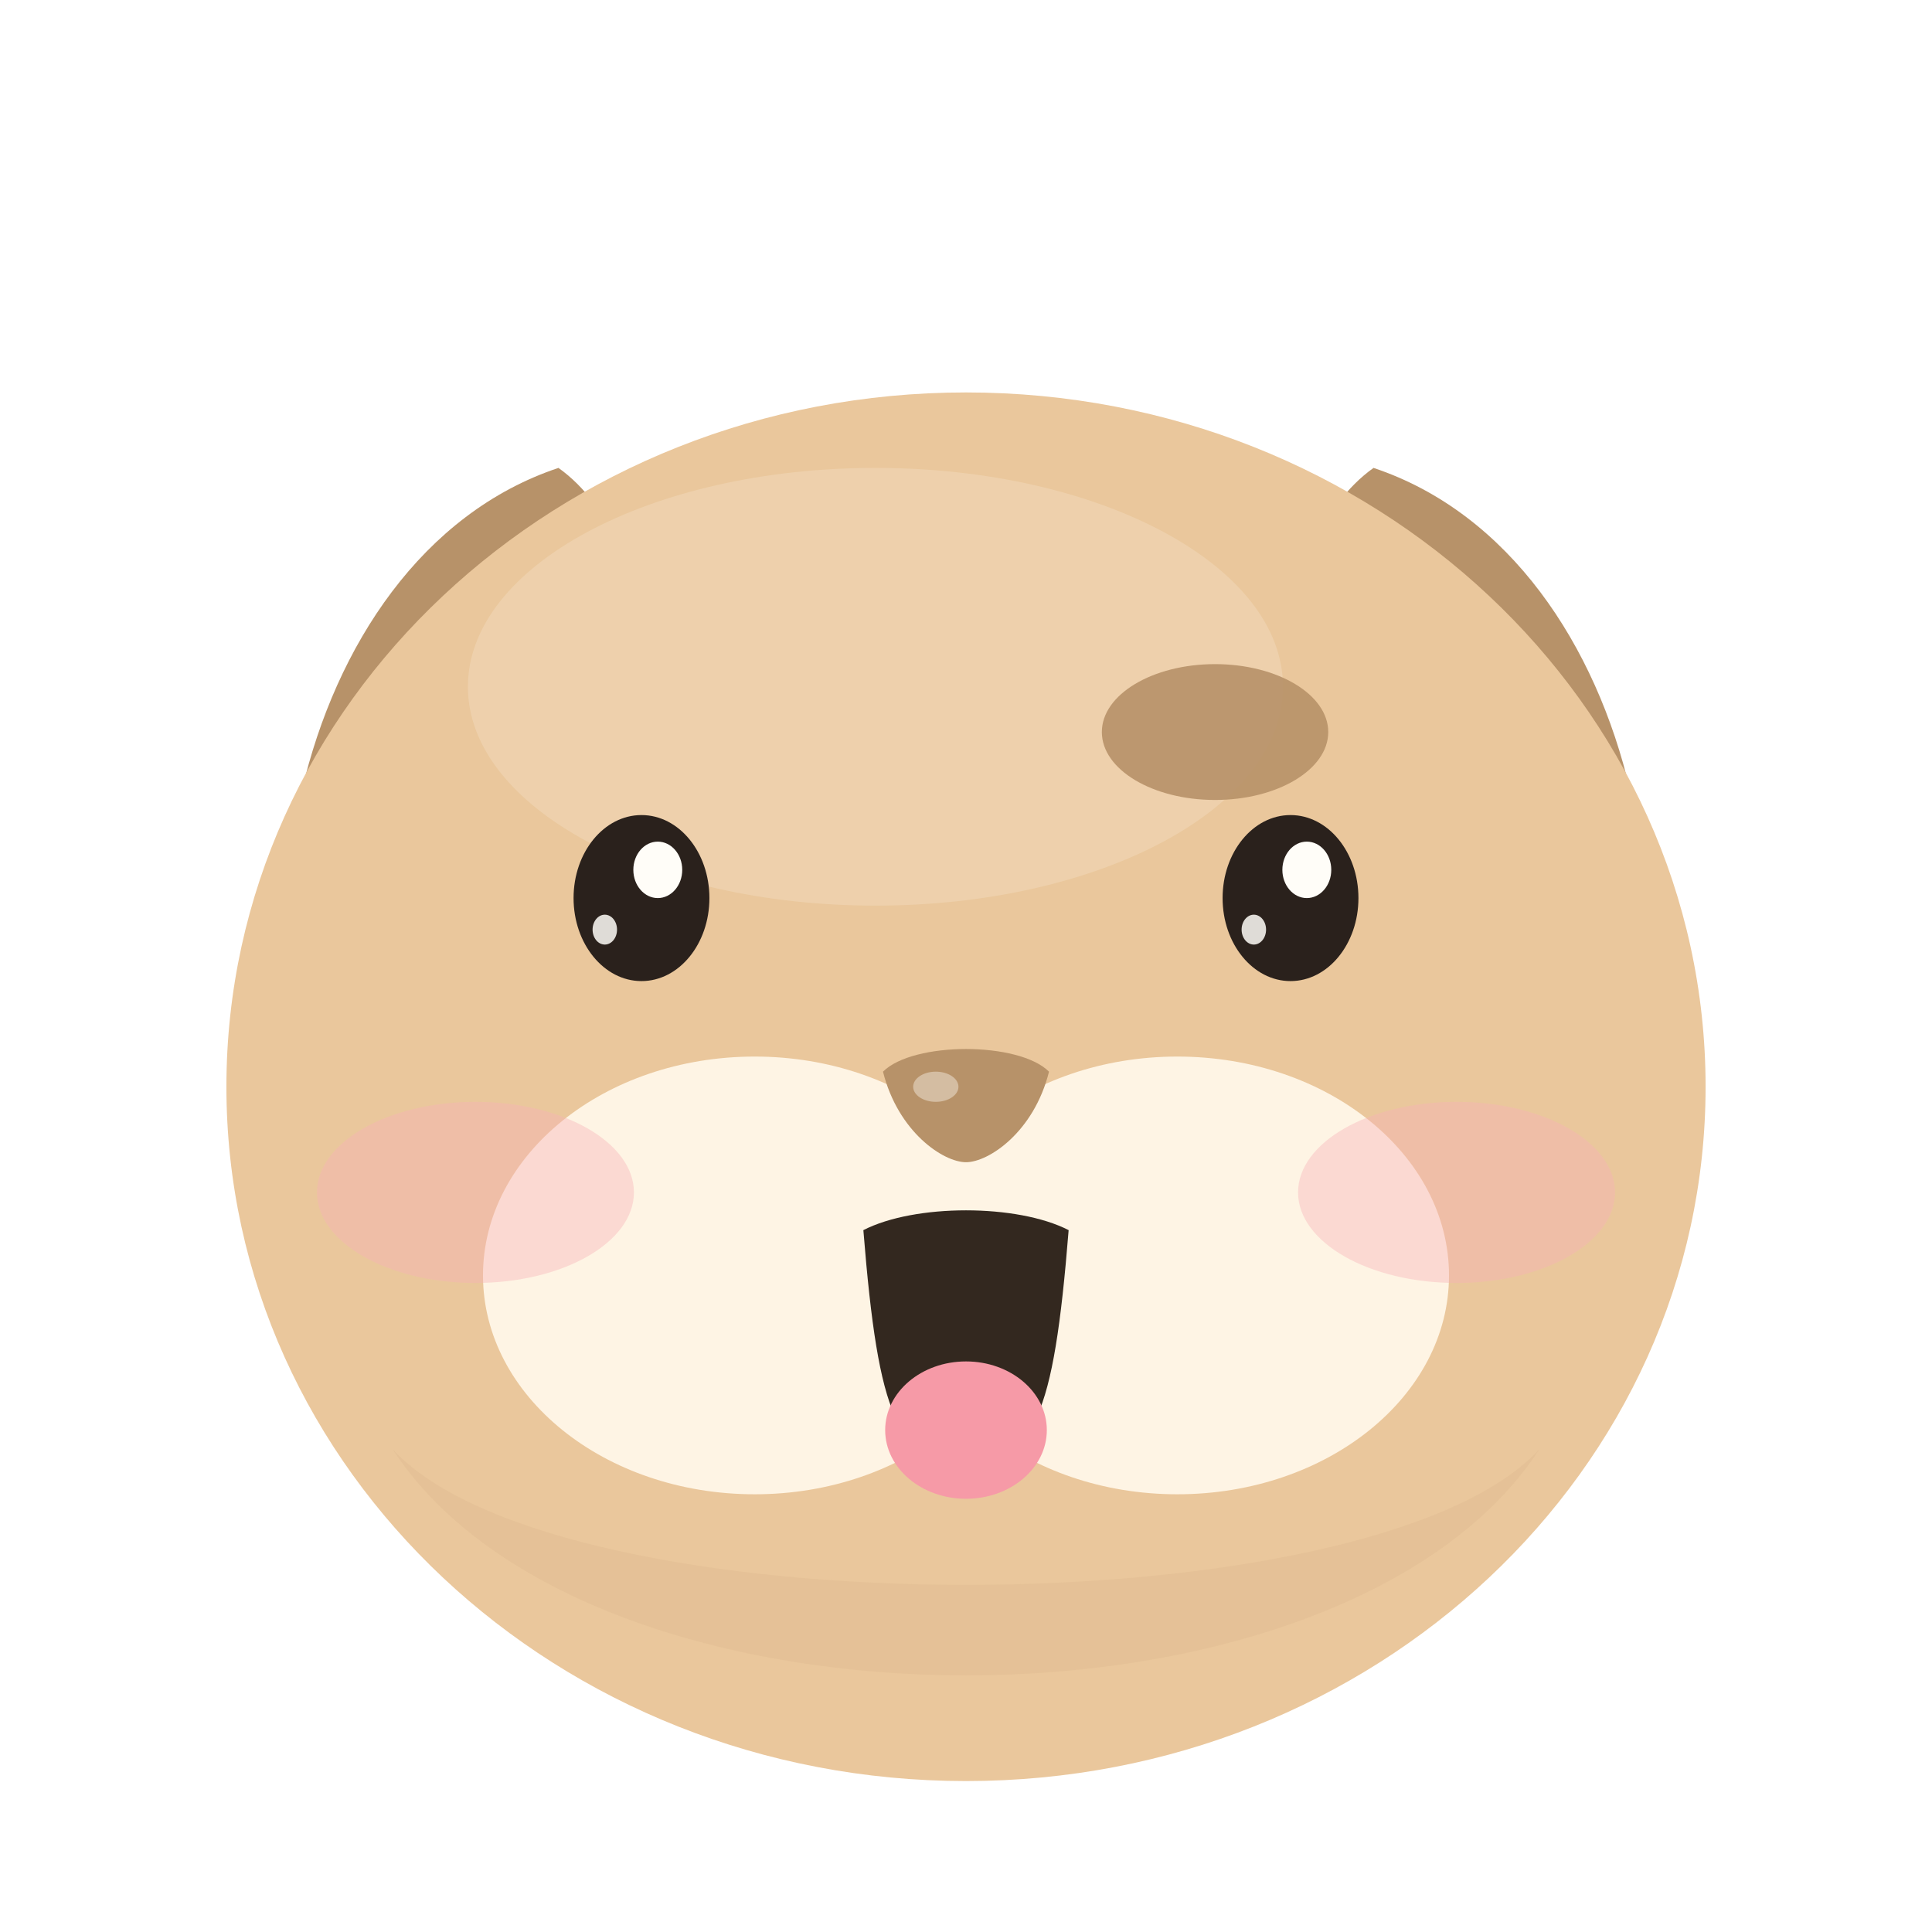
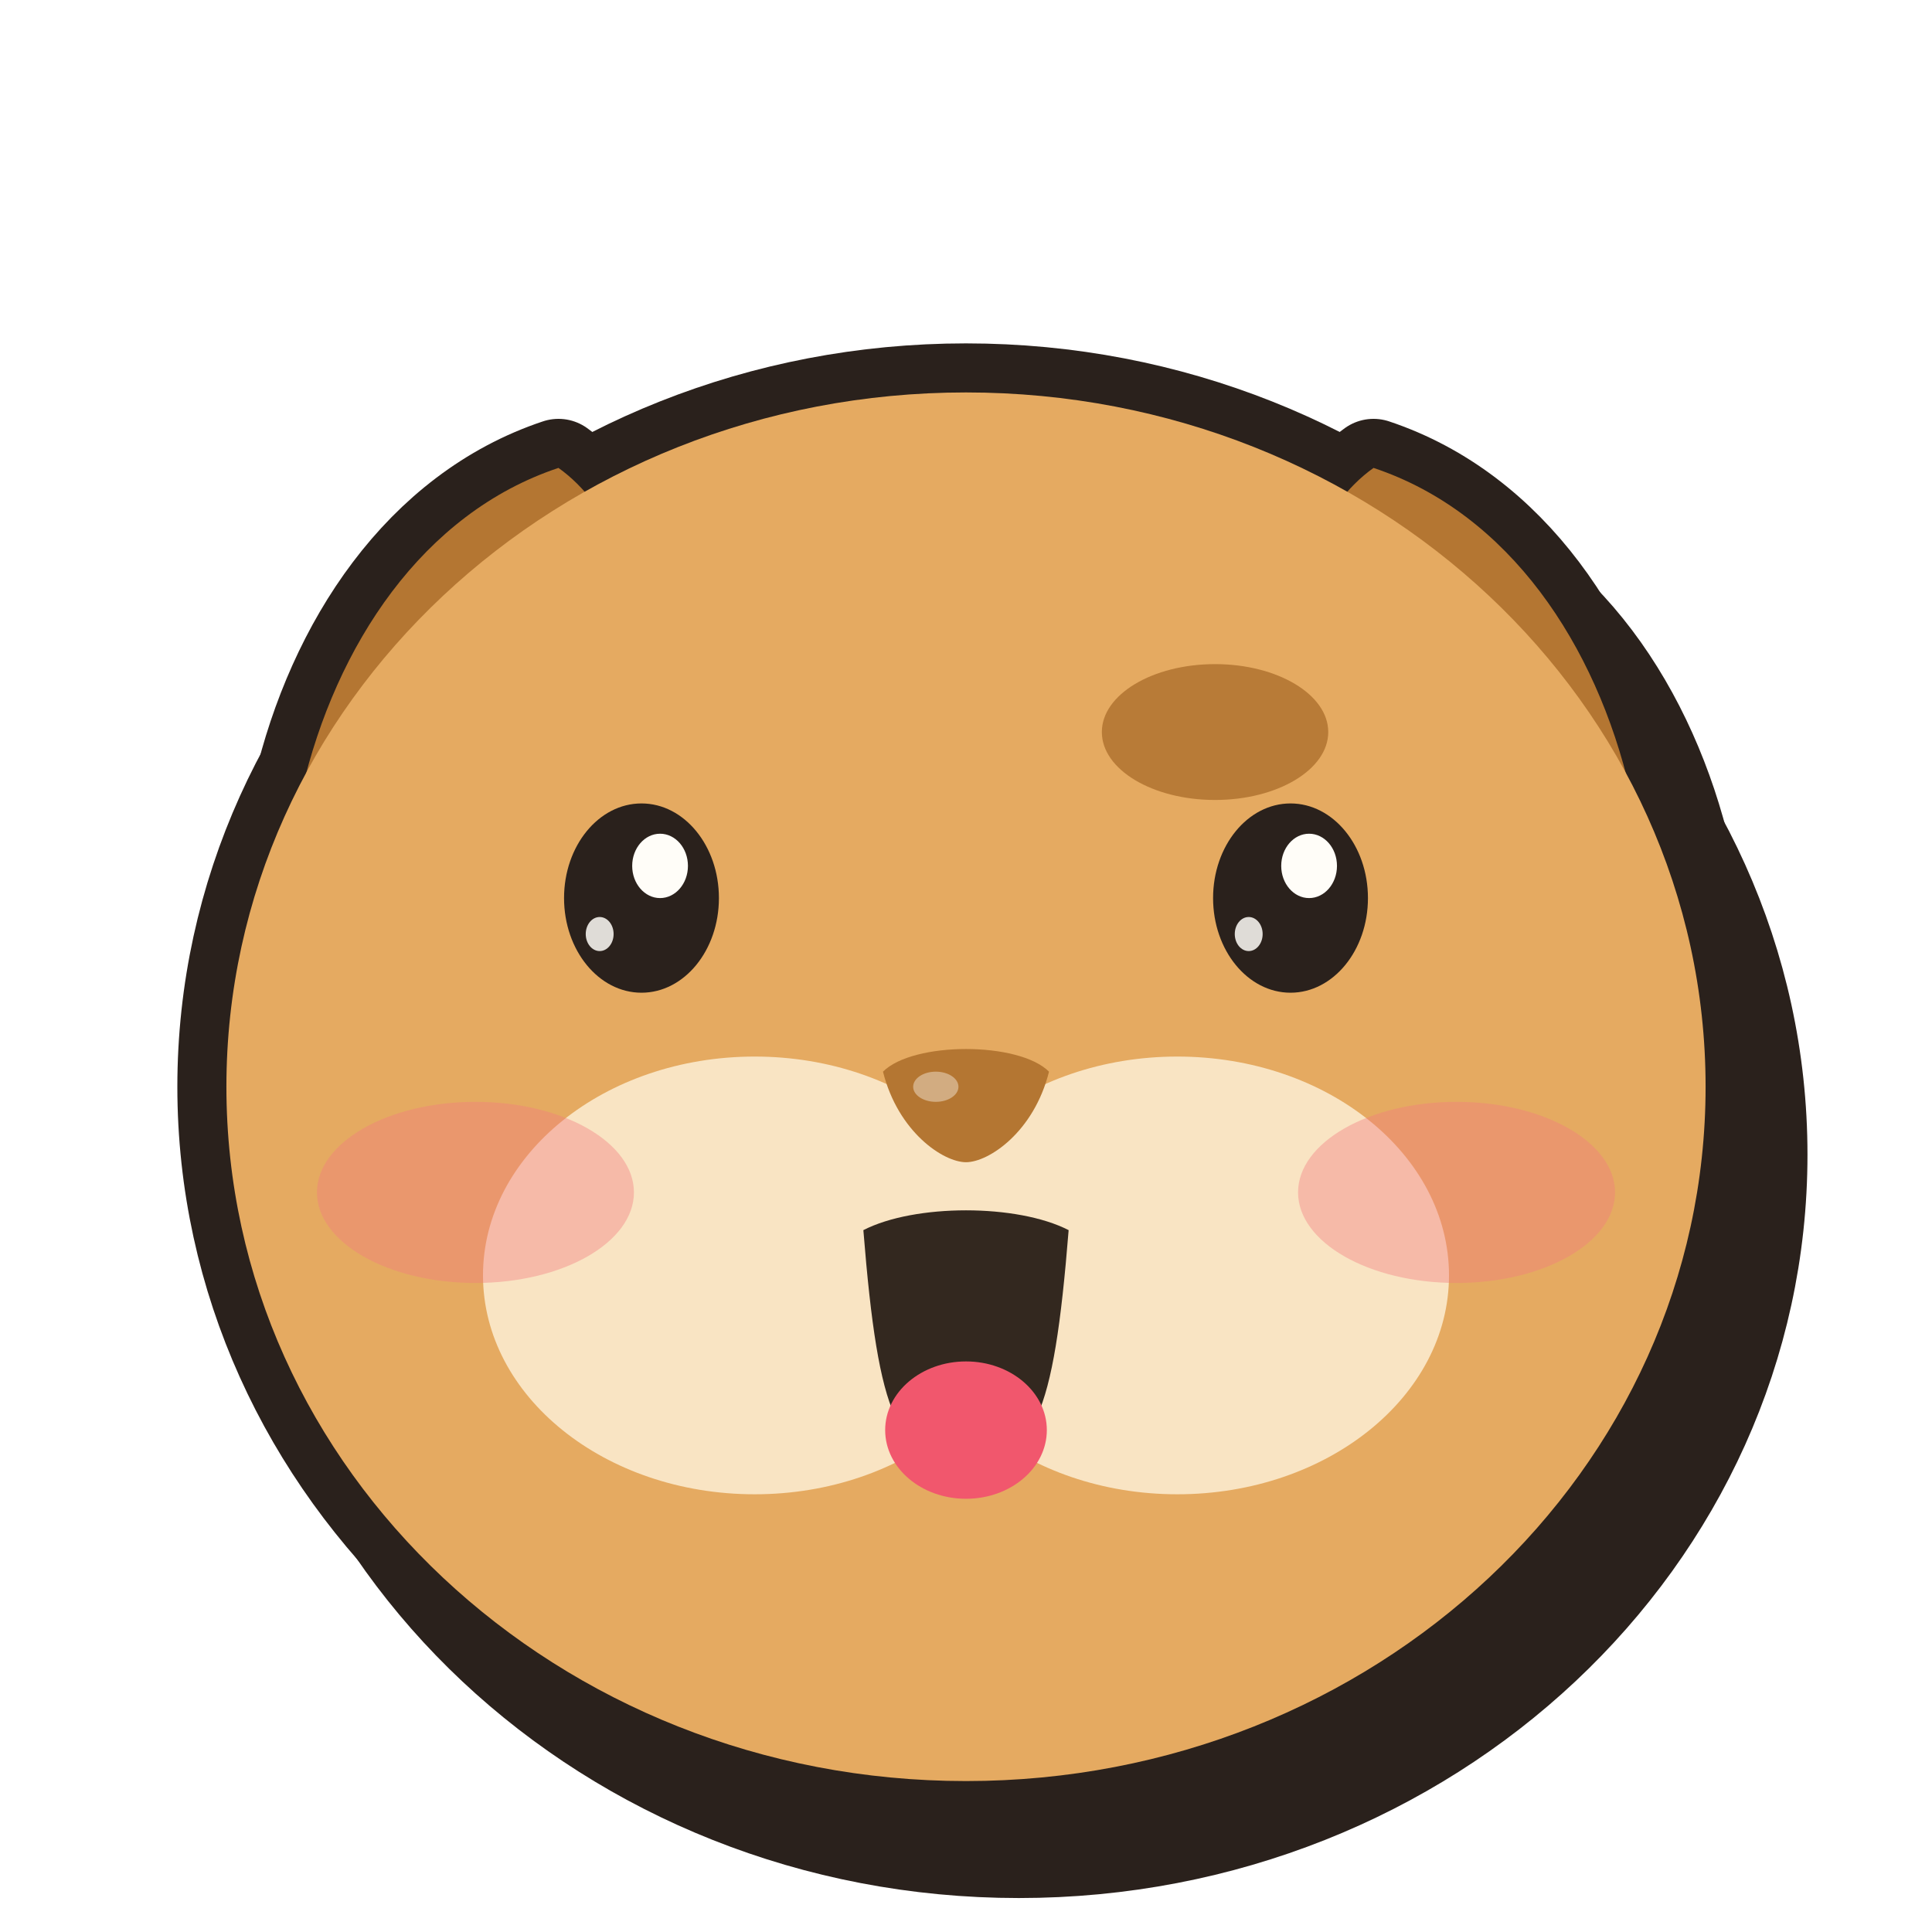
<svg xmlns="http://www.w3.org/2000/svg" viewBox="0 0 256 256" width="256" height="256" role="img" aria-hidden="true">
-   <path d="M74 62 C38 74 28 132 48 158 C62 174 78 156 78 132 C90 102 88 72 74 62 Z" fill="#b79269" />
-   <path d="M182 62 C218 74 228 132 208 158 C194 174 178 156 178 132 C166 102 168 72 182 62 Z" fill="#b79269" />
-   <ellipse cx="128" cy="144" rx="98" ry="92" fill="#eac79c" />
-   <ellipse cx="100" cy="169" rx="36" ry="29" fill="#fef4e4" />
-   <ellipse cx="156" cy="169" rx="36" ry="29" fill="#fef4e4" />
-   <ellipse cx="116" cy="91" rx="54" ry="29" fill="#fffdf8" fill-opacity="0.170" />
-   <path d="M52 192 C78 232 178 232 204 192 C182 216 74 216 52 192 Z" fill="#b79269" fill-opacity="0.100" />
-   <ellipse cx="63" cy="158" rx="21" ry="12" fill="#f9b3b6" fill-opacity="0.400" />
-   <ellipse cx="193" cy="158" rx="21" ry="12" fill="#f9b3b6" fill-opacity="0.400" />
-   <ellipse cx="85" cy="119" rx="9" ry="11" fill="#2a211c" />
-   <ellipse cx="171" cy="119" rx="9" ry="11" fill="#2a211c" />
-   <ellipse cx="87.16" cy="115.26" rx="3.24" ry="3.74" fill="#fffdf8" />
-   <ellipse cx="80.14" cy="123.18" rx="1.62" ry="1.98" fill="#fffdf8" fill-opacity="0.850" />
-   <ellipse cx="173.16" cy="115.26" rx="3.24" ry="3.74" fill="#fffdf8" />
-   <ellipse cx="166.14" cy="123.18" rx="1.62" ry="1.98" fill="#fffdf8" fill-opacity="0.850" />
-   <ellipse cx="161" cy="97" rx="15" ry="9" fill="#b79269" fill-opacity="0.900" />
-   <path d="M117 142 C121 138 135 138 139 142 C137 150 131 154 128 154 C125 154 119 150 117 142 Z" fill="#b79269" />
+   <path d="M81 71 C45 83 35 141 55 167 C69 183 85 165 85 141 C97 111 95 81 81 71 Z" fill="#2a211c" stroke="#2a211c" stroke-width="13" stroke-linejoin="round" />
+   <path d="M189 71 C225 83 235 141 215 167 C201 183 185 165 185 141 C173 111 175 81 189 71 Z" fill="#2a211c" stroke="#2a211c" stroke-width="13" stroke-linejoin="round" />
+   <ellipse cx="135" cy="153" rx="98" ry="92" fill="#2a211c" stroke="#2a211c" stroke-width="13" stroke-linejoin="round" />
+   <path d="M74 62 C38 74 28 132 48 158 C62 174 78 156 78 132 C90 102 88 72 74 62 Z" fill="#2a211c" stroke="#2a211c" stroke-width="13" stroke-linejoin="round" />
+   <path d="M182 62 C218 74 228 132 208 158 C194 174 178 156 178 132 C166 102 168 72 182 62 Z" fill="#2a211c" stroke="#2a211c" stroke-width="13" stroke-linejoin="round" />
+   <ellipse cx="128" cy="144" rx="98" ry="92" fill="#2a211c" stroke="#2a211c" stroke-width="13" stroke-linejoin="round" />
+   <path d="M74 62 C38 74 28 132 48 158 C62 174 78 156 78 132 C90 102 88 72 74 62 Z" fill="#b47632" />
+   <path d="M182 62 C218 74 228 132 208 158 C194 174 178 156 178 132 C166 102 168 72 182 62 Z" fill="#b47632" />
+   <ellipse cx="128" cy="144" rx="98" ry="92" fill="#e5aa61" />
+   <ellipse cx="100" cy="169" rx="36" ry="29" fill="#f9e4c3" />
+   <ellipse cx="156" cy="169" rx="36" ry="29" fill="#f9e4c3" />
+   <ellipse cx="63" cy="158" rx="21" ry="12" fill="#f47b81" fill-opacity="0.400" />
+   <ellipse cx="193" cy="158" rx="21" ry="12" fill="#f47b81" fill-opacity="0.400" />
+   <ellipse cx="85" cy="119" rx="10.26" ry="12.54" fill="#2a211c" />
+   <ellipse cx="171" cy="119" rx="10.26" ry="12.54" fill="#2a211c" />
+   <ellipse cx="87.462" cy="114.736" rx="3.694" ry="4.264" fill="#fffdf8" />
+   <ellipse cx="79.46" cy="123.765" rx="1.847" ry="2.257" fill="#fffdf8" fill-opacity="0.850" />
+   <ellipse cx="173.462" cy="114.736" rx="3.694" ry="4.264" fill="#fffdf8" />
+   <ellipse cx="165.46" cy="123.765" rx="1.847" ry="2.257" fill="#fffdf8" fill-opacity="0.850" />
+   <ellipse cx="161" cy="97" rx="15" ry="9" fill="#b47632" fill-opacity="0.900" />
+   <path d="M117 142 C121 138 135 138 139 142 C137 150 131 154 128 154 C125 154 119 150 117 142 Z" fill="#b47632" />
  <ellipse cx="124" cy="144" rx="3" ry="2" fill="#fffdf8" fill-opacity="0.400" />
  <path d="M114.4 163 C116.4 188.01 119 193.5 128 193.5 C137 193.5 139.6 188.01 141.6 163 C134.8 159.5 121.2 159.5 114.4 163 Z" fill="#33281f" />
-   <ellipse cx="128" cy="189.496" rx="10.71" ry="9.1" fill="#f69aa7" />
+   <ellipse cx="128" cy="189.496" rx="10.71" ry="9.1" fill="#f1576d" />
</svg>
